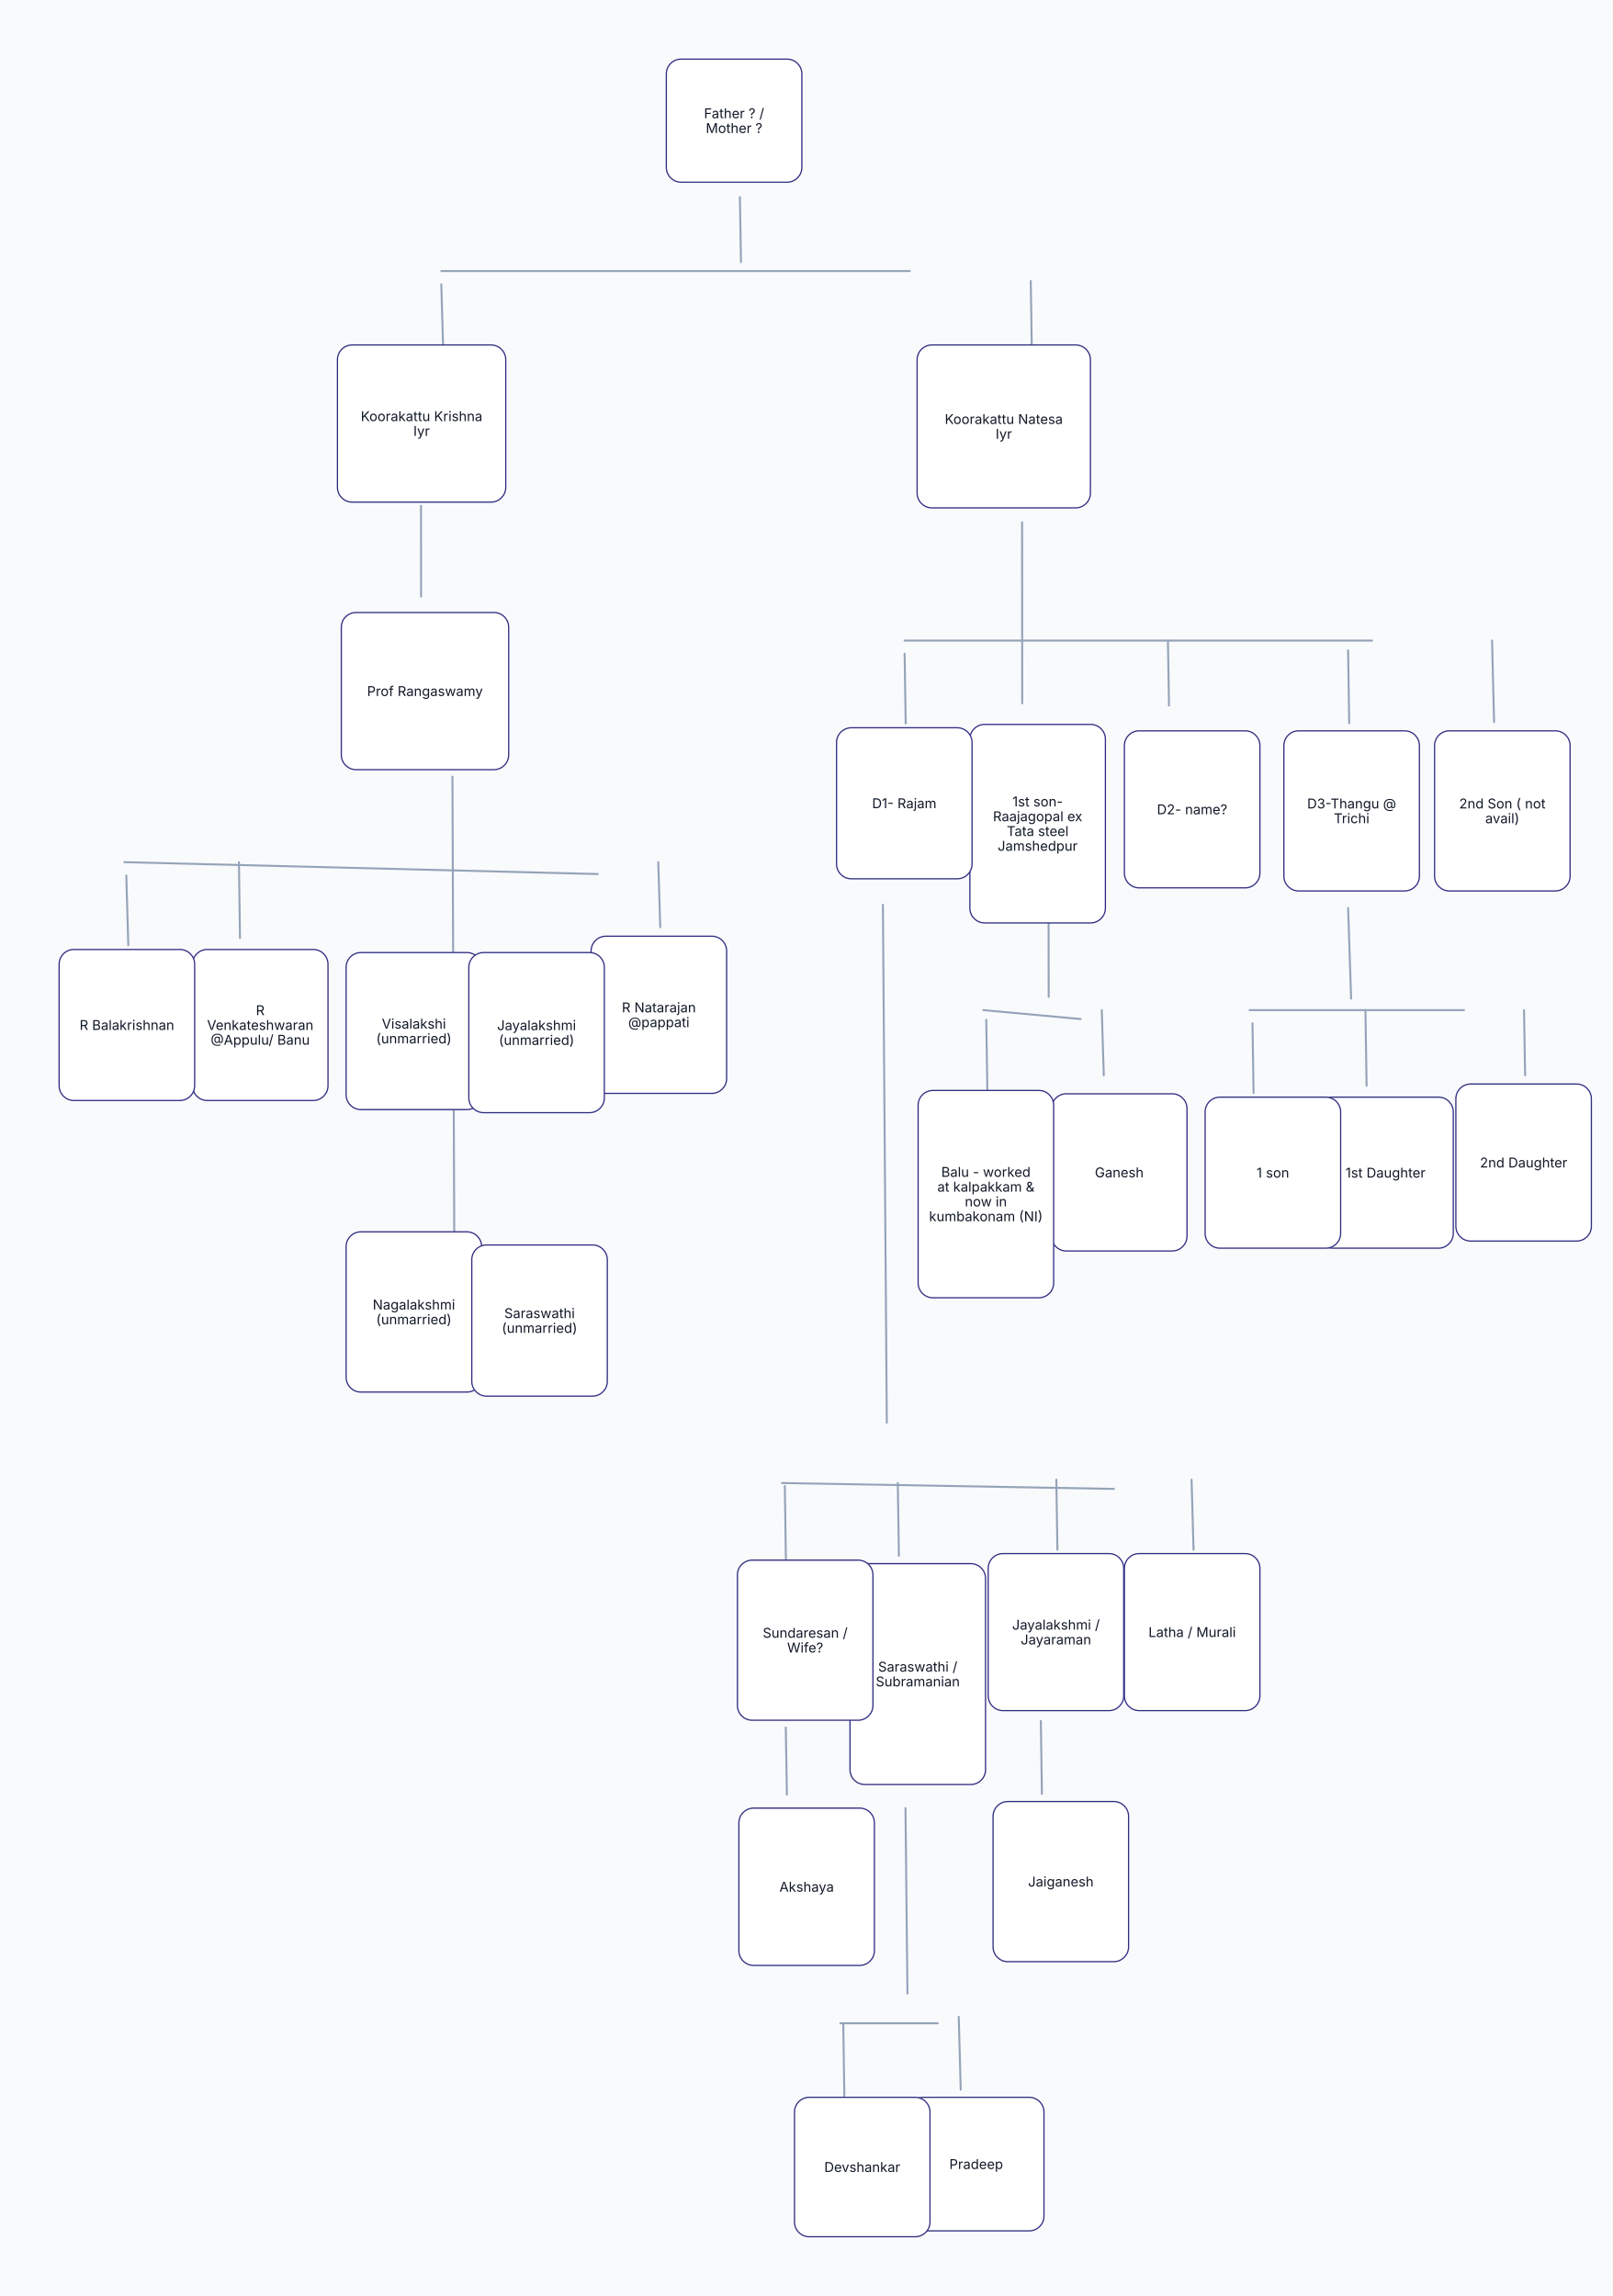
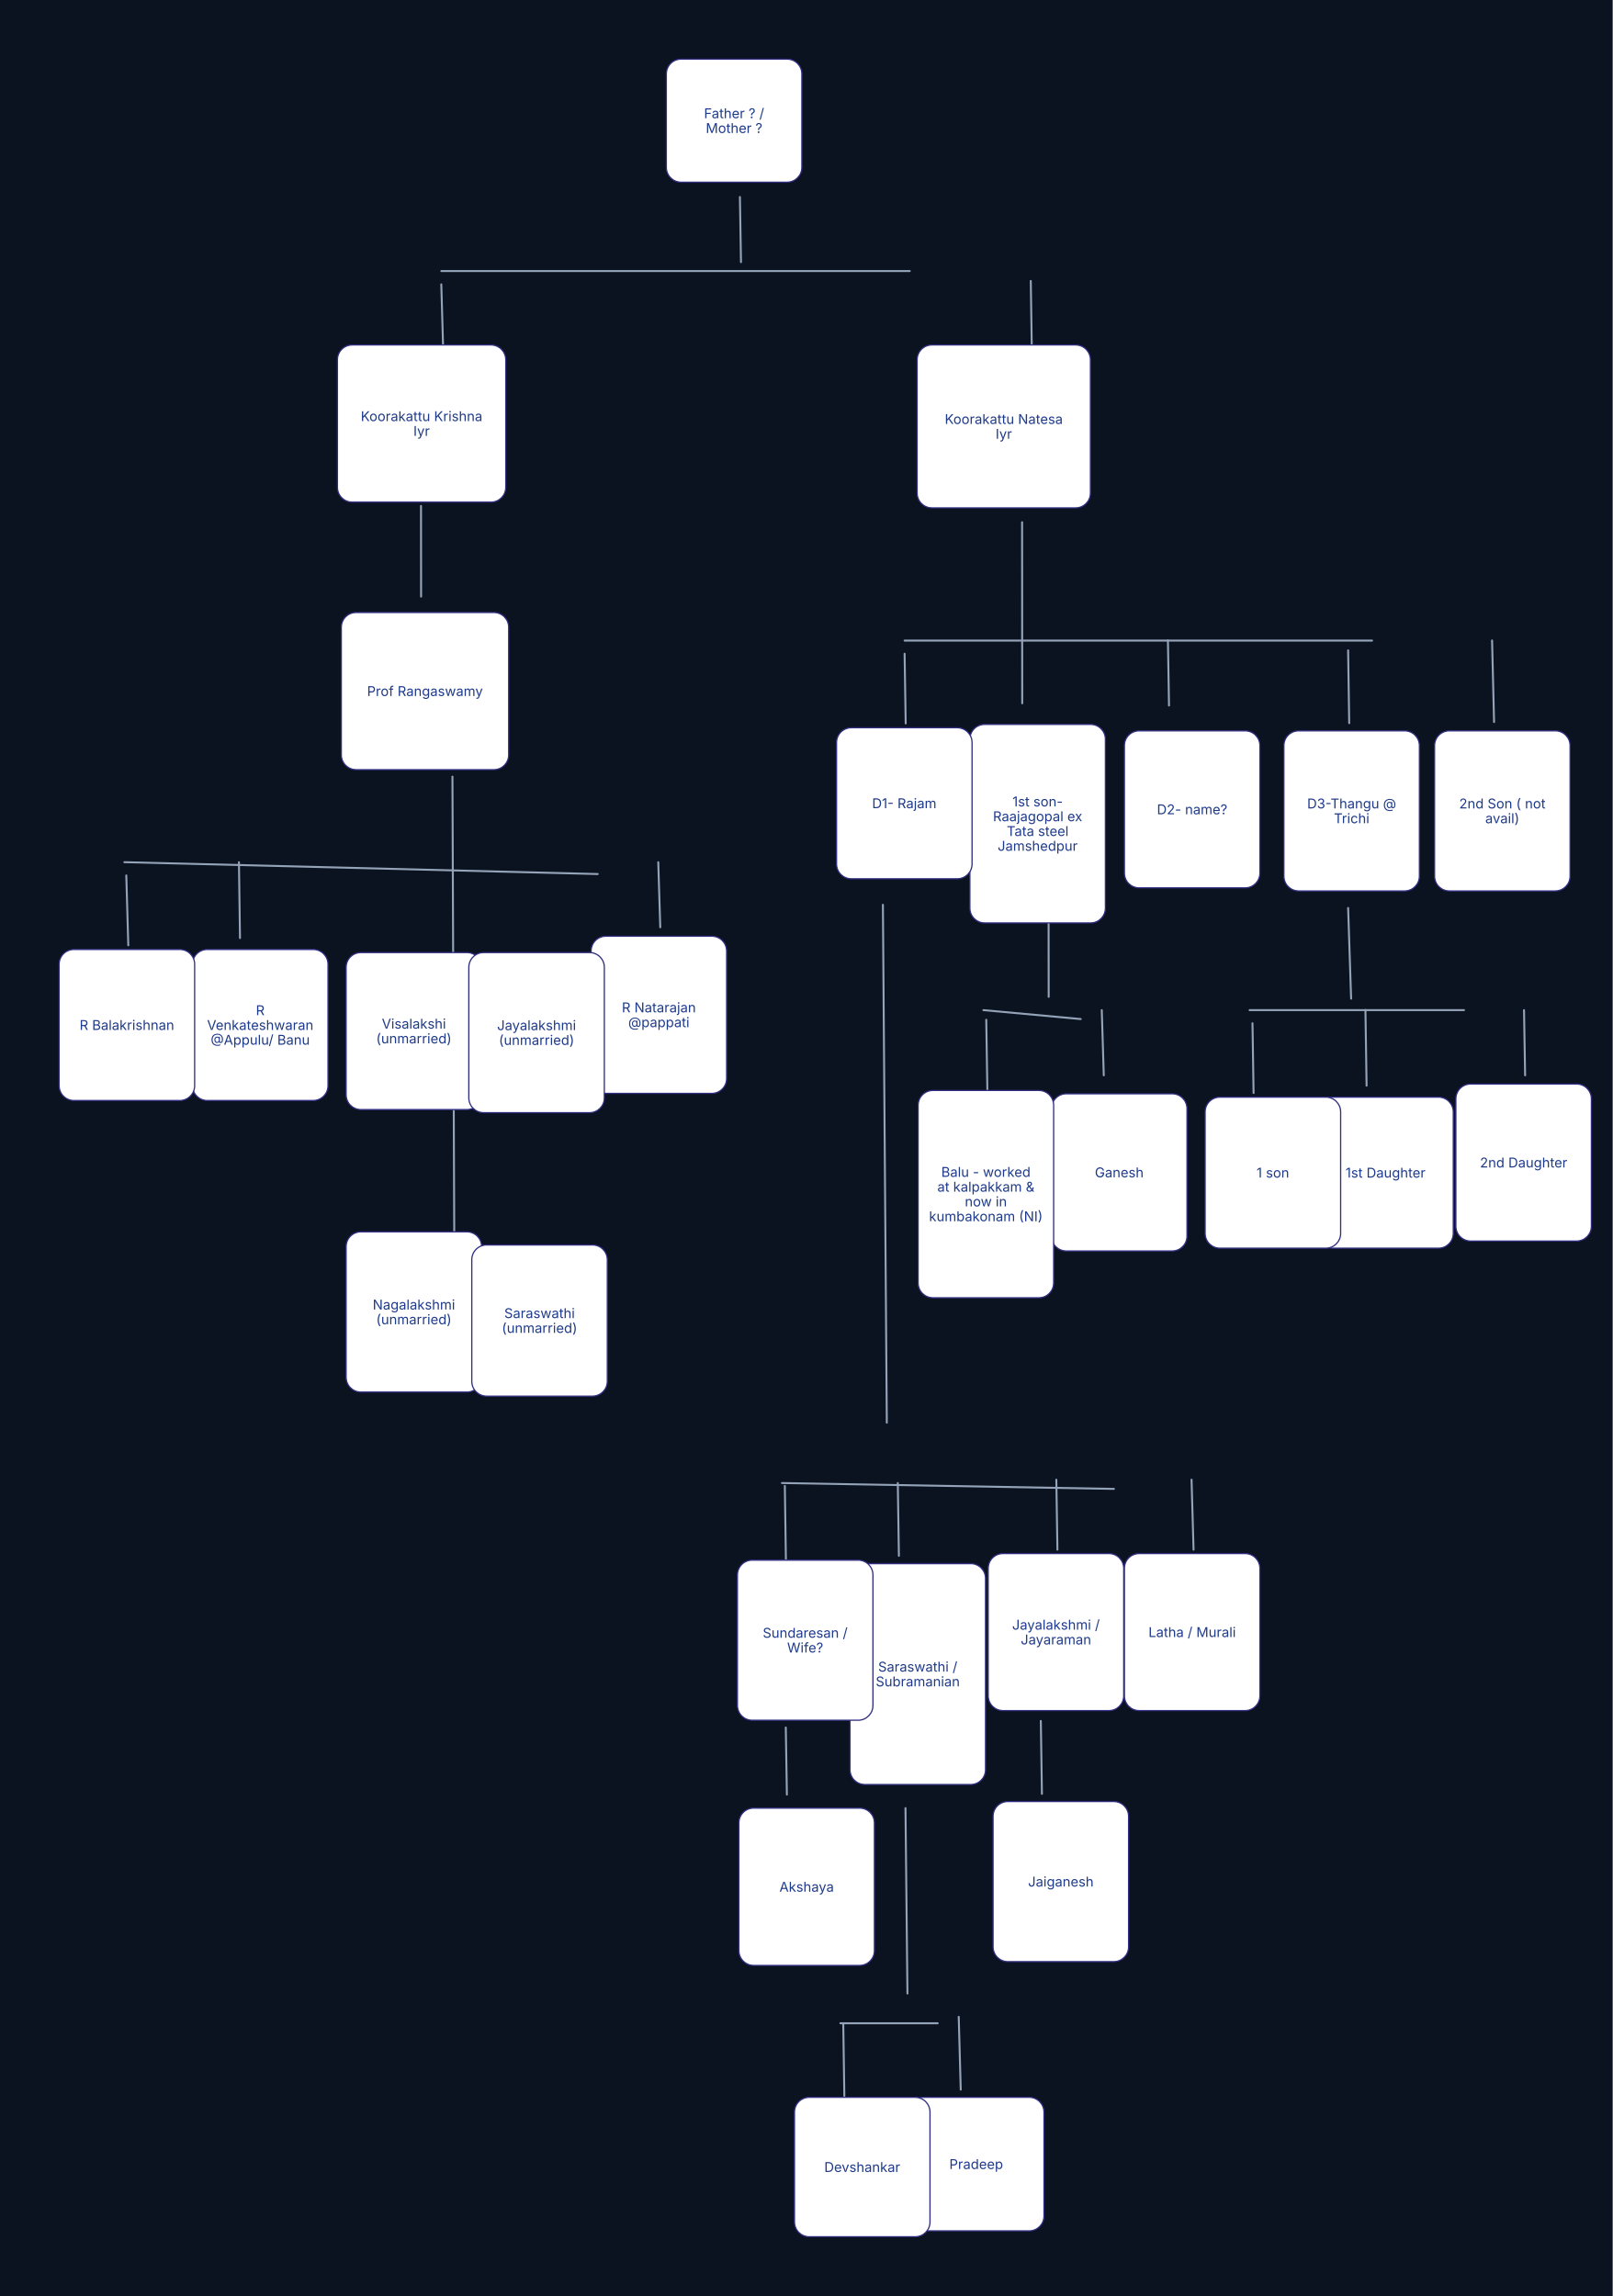
<svg xmlns="http://www.w3.org/2000/svg" width="1309" height="1864" viewBox="0 0 1309 1864" role="img" aria-labelledby="title desc">
-   <rect x="0" y="0" width="1309" height="1864" fill="#f8fafc" />
+   <rect x="0" y="0" width="1309" height="1864" fill="#0b1220" />
  <line x1="341.73" y1="410.72" x2="341.80" y2="484.33" stroke="#94a3b8" stroke-width="1.6" stroke-linecap="round" />
  <line x1="100.95" y1="699.95" x2="485.16" y2="709.59" stroke="#94a3b8" stroke-width="1.6" stroke-linecap="round" />
  <line x1="102.51" y1="710.72" x2="104.14" y2="767.43" stroke="#94a3b8" stroke-width="1.6" stroke-linecap="round" />
  <line x1="534.31" y1="699.95" x2="535.94" y2="752.79" stroke="#94a3b8" stroke-width="1.6" stroke-linecap="round" />
  <line x1="193.95" y1="699.95" x2="194.80" y2="761.54" stroke="#94a3b8" stroke-width="1.6" stroke-linecap="round" />
  <line x1="367.25" y1="630.52" x2="368.85" y2="1036.35" stroke="#94a3b8" stroke-width="1.6" stroke-linecap="round" />
  <line x1="354.31" y1="1081.15" x2="365.80" y2="1081.38" stroke="#94a3b8" stroke-width="1.6" stroke-linecap="round" />
  <line x1="355.87" y1="849.20" x2="367.36" y2="849.43" stroke="#94a3b8" stroke-width="1.6" stroke-linecap="round" />
  <line x1="734.27" y1="530.72" x2="735.15" y2="587.32" stroke="#94a3b8" stroke-width="1.6" stroke-linecap="round" />
  <line x1="1094.27" y1="528.00" x2="1095.15" y2="587.09" stroke="#94a3b8" stroke-width="1.6" stroke-linecap="round" />
  <line x1="829.63" y1="423.99" x2="829.74" y2="570.97" stroke="#94a3b8" stroke-width="1.6" stroke-linecap="round" />
  <line x1="948.00" y1="519.95" x2="948.89" y2="572.79" stroke="#94a3b8" stroke-width="1.6" stroke-linecap="round" />
  <line x1="734.27" y1="520.06" x2="1113.69" y2="520.06" stroke="#94a3b8" stroke-width="1.6" stroke-linecap="round" />
  <line x1="1211.11" y1="519.95" x2="1212.74" y2="586.19" stroke="#94a3b8" stroke-width="1.6" stroke-linecap="round" />
  <line x1="800.54" y1="827.89" x2="801.43" y2="884.49" stroke="#94a3b8" stroke-width="1.6" stroke-linecap="round" />
  <line x1="894.31" y1="820.06" x2="895.94" y2="873.01" stroke="#94a3b8" stroke-width="1.6" stroke-linecap="round" />
  <line x1="798.20" y1="820.06" x2="877.23" y2="827.32" stroke="#94a3b8" stroke-width="1.6" stroke-linecap="round" />
  <line x1="851.15" y1="747.80" x2="851.22" y2="809.27" stroke="#94a3b8" stroke-width="1.6" stroke-linecap="round" />
  <line x1="358.20" y1="230.83" x2="359.83" y2="287.43" stroke="#94a3b8" stroke-width="1.6" stroke-linecap="round" />
  <line x1="836.68" y1="228.11" x2="837.57" y2="287.21" stroke="#94a3b8" stroke-width="1.6" stroke-linecap="round" />
  <line x1="600.58" y1="159.95" x2="601.46" y2="212.79" stroke="#94a3b8" stroke-width="1.6" stroke-linecap="round" />
  <line x1="358.24" y1="220.06" x2="738.44" y2="220.06" stroke="#94a3b8" stroke-width="1.6" stroke-linecap="round" />
  <line x1="1014.31" y1="820.06" x2="1188.32" y2="820.06" stroke="#94a3b8" stroke-width="1.6" stroke-linecap="round" />
  <line x1="1016.65" y1="830.72" x2="1017.53" y2="887.32" stroke="#94a3b8" stroke-width="1.6" stroke-linecap="round" />
  <line x1="1237.05" y1="820.06" x2="1237.94" y2="873.01" stroke="#94a3b8" stroke-width="1.6" stroke-linecap="round" />
  <line x1="1108.33" y1="819.95" x2="1109.26" y2="881.42" stroke="#94a3b8" stroke-width="1.6" stroke-linecap="round" />
  <line x1="1094.27" y1="737.14" x2="1096.71" y2="810.75" stroke="#94a3b8" stroke-width="1.6" stroke-linecap="round" />
  <line x1="634.71" y1="1203.99" x2="904.16" y2="1208.75" stroke="#94a3b8" stroke-width="1.6" stroke-linecap="round" />
  <line x1="637.05" y1="1206.37" x2="637.94" y2="1267.84" stroke="#94a3b8" stroke-width="1.6" stroke-linecap="round" />
  <line x1="857.42" y1="1201.27" x2="858.31" y2="1258.09" stroke="#94a3b8" stroke-width="1.6" stroke-linecap="round" />
  <line x1="728.74" y1="1203.99" x2="729.63" y2="1263.08" stroke="#94a3b8" stroke-width="1.6" stroke-linecap="round" />
  <line x1="716.65" y1="734.53" x2="719.83" y2="1154.99" stroke="#94a3b8" stroke-width="1.6" stroke-linecap="round" />
  <line x1="967.18" y1="1201.27" x2="968.81" y2="1258.09" stroke="#94a3b8" stroke-width="1.6" stroke-linecap="round" />
  <line x1="637.83" y1="1402.47" x2="638.72" y2="1456.91" stroke="#94a3b8" stroke-width="1.6" stroke-linecap="round" />
  <line x1="844.84" y1="1397.14" x2="845.73" y2="1456.35" stroke="#94a3b8" stroke-width="1.6" stroke-linecap="round" />
  <line x1="684.47" y1="1642.58" x2="685.36" y2="1701.68" stroke="#94a3b8" stroke-width="1.6" stroke-linecap="round" />
  <line x1="778.20" y1="1637.37" x2="779.83" y2="1696.46" stroke="#94a3b8" stroke-width="1.6" stroke-linecap="round" />
  <line x1="682.13" y1="1642.58" x2="761.13" y2="1642.58" stroke="#94a3b8" stroke-width="1.6" stroke-linecap="round" />
  <line x1="734.98" y1="1467.91" x2="736.57" y2="1618.43" stroke="#94a3b8" stroke-width="1.6" stroke-linecap="round" />
  <rect x="273.90" y="280.06" width="136.62" height="127.60" rx="12" ry="12" fill="#ffffff" stroke="#312e81" stroke-width="1" />
-   <text x="342.21" y="341.86" text-anchor="middle" font-family="Inter, sans-serif" font-size="11" fill="#111827">Koorakattu Krishna</text>
-   <text x="342.21" y="353.86" text-anchor="middle" font-family="Inter, sans-serif" font-size="11" fill="#111827">Iyr</text>
+   <text x="342.21" y="341.86" text-anchor="middle" font-family="Inter, sans-serif" font-size="11" fill="#1e3a8a">Koorakattu Krishna</text>
+   <text x="342.21" y="353.86" text-anchor="middle" font-family="Inter, sans-serif" font-size="11" fill="#1e3a8a">Iyr</text>
  <rect x="744.44" y="280.06" width="140.66" height="132.25" rx="12" ry="12" fill="#ffffff" stroke="#312e81" stroke-width="1" />
-   <text x="814.77" y="344.19" text-anchor="middle" font-family="Inter, sans-serif" font-size="11" fill="#111827">Koorakattu Natesa</text>
-   <text x="814.77" y="356.19" text-anchor="middle" font-family="Inter, sans-serif" font-size="11" fill="#111827">Iyr</text>
+   <text x="814.77" y="344.19" text-anchor="middle" font-family="Inter, sans-serif" font-size="11" fill="#1e3a8a">Koorakattu Natesa</text>
+   <text x="814.77" y="356.19" text-anchor="middle" font-family="Inter, sans-serif" font-size="11" fill="#1e3a8a">Iyr</text>
  <rect x="277.05" y="497.25" width="135.84" height="127.60" rx="12" ry="12" fill="#ffffff" stroke="#312e81" stroke-width="1" />
-   <text x="344.97" y="565.05" text-anchor="middle" font-family="Inter, sans-serif" font-size="11" fill="#111827">Prof Rangaswamy</text>
+   <text x="344.97" y="565.05" text-anchor="middle" font-family="Inter, sans-serif" font-size="11" fill="#1e3a8a">Prof Rangaswamy</text>
  <rect x="156.24" y="770.83" width="110.00" height="122.61" rx="12" ry="12" fill="#ffffff" stroke="#312e81" stroke-width="1" />
-   <text x="211.24" y="824.14" text-anchor="middle" font-family="Inter, sans-serif" font-size="11" fill="#111827">R</text>
-   <text x="211.24" y="836.14" text-anchor="middle" font-family="Inter, sans-serif" font-size="11" fill="#111827">Venkateshwaran</text>
-   <text x="211.24" y="848.14" text-anchor="middle" font-family="Inter, sans-serif" font-size="11" fill="#111827">@Appulu/ Banu</text>
+   <text x="211.24" y="824.14" text-anchor="middle" font-family="Inter, sans-serif" font-size="11" fill="#1e3a8a">R</text>
+   <text x="211.24" y="836.14" text-anchor="middle" font-family="Inter, sans-serif" font-size="11" fill="#1e3a8a">Venkateshwaran</text>
+   <text x="211.24" y="848.14" text-anchor="middle" font-family="Inter, sans-serif" font-size="11" fill="#1e3a8a">@Appulu/ Banu</text>
  <rect x="48.00" y="770.83" width="110.00" height="122.61" rx="12" ry="12" fill="#ffffff" stroke="#312e81" stroke-width="1" />
-   <text x="103.00" y="836.14" text-anchor="middle" font-family="Inter, sans-serif" font-size="11" fill="#111827">R Balakrishnan</text>
+   <text x="103.00" y="836.14" text-anchor="middle" font-family="Inter, sans-serif" font-size="11" fill="#1e3a8a">R Balakrishnan</text>
  <rect x="479.80" y="760.06" width="110.00" height="127.60" rx="12" ry="12" fill="#ffffff" stroke="#312e81" stroke-width="1" />
-   <text x="534.80" y="821.86" text-anchor="middle" font-family="Inter, sans-serif" font-size="11" fill="#111827">R Natarajan</text>
-   <text x="534.80" y="833.86" text-anchor="middle" font-family="Inter, sans-serif" font-size="11" fill="#111827">@pappati</text>
+   <text x="534.80" y="821.86" text-anchor="middle" font-family="Inter, sans-serif" font-size="11" fill="#1e3a8a">R Natarajan</text>
+   <text x="534.80" y="833.86" text-anchor="middle" font-family="Inter, sans-serif" font-size="11" fill="#1e3a8a">@pappati</text>
  <rect x="280.95" y="1000.06" width="110.00" height="130.09" rx="12" ry="12" fill="#ffffff" stroke="#312e81" stroke-width="1" />
-   <text x="335.95" y="1063.11" text-anchor="middle" font-family="Inter, sans-serif" font-size="11" fill="#111827">Nagalakshmi</text>
-   <text x="335.95" y="1075.11" text-anchor="middle" font-family="Inter, sans-serif" font-size="11" fill="#111827">(unmarried)</text>
+   <text x="335.95" y="1063.11" text-anchor="middle" font-family="Inter, sans-serif" font-size="11" fill="#1e3a8a">Nagalakshmi</text>
+   <text x="335.95" y="1075.11" text-anchor="middle" font-family="Inter, sans-serif" font-size="11" fill="#1e3a8a">(unmarried)</text>
  <rect x="382.95" y="1010.72" width="110.00" height="122.72" rx="12" ry="12" fill="#ffffff" stroke="#312e81" stroke-width="1" />
-   <text x="437.95" y="1070.08" text-anchor="middle" font-family="Inter, sans-serif" font-size="11" fill="#111827">Saraswathi</text>
-   <text x="437.95" y="1082.08" text-anchor="middle" font-family="Inter, sans-serif" font-size="11" fill="#111827">(unmarried)</text>
+   <text x="437.95" y="1070.08" text-anchor="middle" font-family="Inter, sans-serif" font-size="11" fill="#1e3a8a">Saraswathi</text>
+   <text x="437.95" y="1082.08" text-anchor="middle" font-family="Inter, sans-serif" font-size="11" fill="#1e3a8a">(unmarried)</text>
  <rect x="280.95" y="773.33" width="110.00" height="127.48" rx="12" ry="12" fill="#ffffff" stroke="#312e81" stroke-width="1" />
-   <text x="335.95" y="835.07" text-anchor="middle" font-family="Inter, sans-serif" font-size="11" fill="#111827">Visalakshi</text>
-   <text x="335.95" y="847.07" text-anchor="middle" font-family="Inter, sans-serif" font-size="11" fill="#111827">(unmarried)</text>
+   <text x="335.95" y="835.07" text-anchor="middle" font-family="Inter, sans-serif" font-size="11" fill="#1e3a8a">Visalakshi</text>
+   <text x="335.95" y="847.07" text-anchor="middle" font-family="Inter, sans-serif" font-size="11" fill="#1e3a8a">(unmarried)</text>
  <rect x="380.54" y="773.33" width="110.00" height="129.98" rx="12" ry="12" fill="#ffffff" stroke="#312e81" stroke-width="1" />
-   <text x="435.54" y="836.32" text-anchor="middle" font-family="Inter, sans-serif" font-size="11" fill="#111827">Jayalakshmi</text>
-   <text x="435.54" y="848.32" text-anchor="middle" font-family="Inter, sans-serif" font-size="11" fill="#111827">(unmarried)</text>
+   <text x="435.54" y="836.32" text-anchor="middle" font-family="Inter, sans-serif" font-size="11" fill="#1e3a8a">Jayalakshmi</text>
+   <text x="435.54" y="848.32" text-anchor="middle" font-family="Inter, sans-serif" font-size="11" fill="#1e3a8a">(unmarried)</text>
  <rect x="787.25" y="588.11" width="110.00" height="161.16" rx="12" ry="12" fill="#ffffff" stroke="#312e81" stroke-width="1" />
-   <text x="842.25" y="654.69" text-anchor="middle" font-family="Inter, sans-serif" font-size="11" fill="#111827">1st son-</text>
-   <text x="842.25" y="666.69" text-anchor="middle" font-family="Inter, sans-serif" font-size="11" fill="#111827">Raajagopal ex</text>
-   <text x="842.25" y="678.69" text-anchor="middle" font-family="Inter, sans-serif" font-size="11" fill="#111827">Tata steel</text>
-   <text x="842.25" y="690.69" text-anchor="middle" font-family="Inter, sans-serif" font-size="11" fill="#111827">Jamshedpur</text>
+   <text x="842.25" y="654.69" text-anchor="middle" font-family="Inter, sans-serif" font-size="11" fill="#1e3a8a">1st son-</text>
+   <text x="842.25" y="666.69" text-anchor="middle" font-family="Inter, sans-serif" font-size="11" fill="#1e3a8a">Raajagopal ex</text>
+   <text x="842.25" y="678.69" text-anchor="middle" font-family="Inter, sans-serif" font-size="11" fill="#1e3a8a">Tata steel</text>
+   <text x="842.25" y="690.69" text-anchor="middle" font-family="Inter, sans-serif" font-size="11" fill="#1e3a8a">Jamshedpur</text>
  <rect x="679.02" y="590.83" width="110.00" height="122.61" rx="12" ry="12" fill="#ffffff" stroke="#312e81" stroke-width="1" />
-   <text x="734.02" y="656.14" text-anchor="middle" font-family="Inter, sans-serif" font-size="11" fill="#111827">D1- Rajam</text>
+   <text x="734.02" y="656.14" text-anchor="middle" font-family="Inter, sans-serif" font-size="11" fill="#1e3a8a">D1- Rajam</text>
  <rect x="1042.13" y="593.33" width="110.00" height="129.98" rx="12" ry="12" fill="#ffffff" stroke="#312e81" stroke-width="1" />
-   <text x="1097.13" y="656.32" text-anchor="middle" font-family="Inter, sans-serif" font-size="11" fill="#111827">D3-Thangu @</text>
-   <text x="1097.13" y="668.32" text-anchor="middle" font-family="Inter, sans-serif" font-size="11" fill="#111827">Trichi</text>
+   <text x="1097.13" y="656.32" text-anchor="middle" font-family="Inter, sans-serif" font-size="11" fill="#1e3a8a">D3-Thangu @</text>
+   <text x="1097.13" y="668.32" text-anchor="middle" font-family="Inter, sans-serif" font-size="11" fill="#1e3a8a">Trichi</text>
  <rect x="912.67" y="593.33" width="110.00" height="127.48" rx="12" ry="12" fill="#ffffff" stroke="#312e81" stroke-width="1" />
-   <text x="967.67" y="661.07" text-anchor="middle" font-family="Inter, sans-serif" font-size="11" fill="#111827">D2- name?</text>
+   <text x="967.67" y="661.07" text-anchor="middle" font-family="Inter, sans-serif" font-size="11" fill="#1e3a8a">D2- name?</text>
  <rect x="1164.44" y="593.33" width="110.00" height="129.98" rx="12" ry="12" fill="#ffffff" stroke="#312e81" stroke-width="1" />
-   <text x="1219.44" y="656.32" text-anchor="middle" font-family="Inter, sans-serif" font-size="11" fill="#111827">2nd Son ( not</text>
-   <text x="1219.44" y="668.32" text-anchor="middle" font-family="Inter, sans-serif" font-size="11" fill="#111827">avail)</text>
+   <text x="1219.44" y="656.32" text-anchor="middle" font-family="Inter, sans-serif" font-size="11" fill="#1e3a8a">2nd Son ( not</text>
+   <text x="1219.44" y="668.32" text-anchor="middle" font-family="Inter, sans-serif" font-size="11" fill="#1e3a8a">avail)</text>
  <rect x="853.49" y="888.00" width="110.00" height="127.60" rx="12" ry="12" fill="#ffffff" stroke="#312e81" stroke-width="1" />
-   <text x="908.49" y="955.80" text-anchor="middle" font-family="Inter, sans-serif" font-size="11" fill="#111827">Ganesh</text>
+   <text x="908.49" y="955.80" text-anchor="middle" font-family="Inter, sans-serif" font-size="11" fill="#1e3a8a">Ganesh</text>
  <rect x="745.25" y="885.28" width="110.00" height="168.30" rx="12" ry="12" fill="#ffffff" stroke="#312e81" stroke-width="1" />
-   <text x="800.25" y="955.43" text-anchor="middle" font-family="Inter, sans-serif" font-size="11" fill="#111827">Balu - worked</text>
-   <text x="800.25" y="967.43" text-anchor="middle" font-family="Inter, sans-serif" font-size="11" fill="#111827">at kalpakkam &amp;</text>
-   <text x="800.25" y="979.43" text-anchor="middle" font-family="Inter, sans-serif" font-size="11" fill="#111827">now in</text>
-   <text x="800.25" y="991.43" text-anchor="middle" font-family="Inter, sans-serif" font-size="11" fill="#111827">kumbakonam (NI)</text>
+   <text x="800.25" y="955.43" text-anchor="middle" font-family="Inter, sans-serif" font-size="11" fill="#1e3a8a">Balu - worked</text>
+   <text x="800.25" y="967.43" text-anchor="middle" font-family="Inter, sans-serif" font-size="11" fill="#1e3a8a">at kalpakkam &amp;</text>
+   <text x="800.25" y="979.43" text-anchor="middle" font-family="Inter, sans-serif" font-size="11" fill="#1e3a8a">now in</text>
+   <text x="800.25" y="991.43" text-anchor="middle" font-family="Inter, sans-serif" font-size="11" fill="#1e3a8a">kumbakonam (NI)</text>
  <rect x="540.87" y="48.00" width="110.00" height="99.91" rx="12" ry="12" fill="#ffffff" stroke="#312e81" stroke-width="1" />
-   <text x="595.87" y="95.96" text-anchor="middle" font-family="Inter, sans-serif" font-size="11" fill="#111827">Father ? /</text>
-   <text x="595.87" y="107.96" text-anchor="middle" font-family="Inter, sans-serif" font-size="11" fill="#111827">Mother ?</text>
+   <text x="595.87" y="95.96" text-anchor="middle" font-family="Inter, sans-serif" font-size="11" fill="#1e3a8a">Father ? /</text>
+   <text x="595.87" y="107.96" text-anchor="middle" font-family="Inter, sans-serif" font-size="11" fill="#1e3a8a">Mother ?</text>
  <rect x="1069.63" y="890.72" width="110.00" height="122.61" rx="12" ry="12" fill="#ffffff" stroke="#312e81" stroke-width="1" />
-   <text x="1124.63" y="956.03" text-anchor="middle" font-family="Inter, sans-serif" font-size="11" fill="#111827">1st Daughter</text>
+   <text x="1124.63" y="956.03" text-anchor="middle" font-family="Inter, sans-serif" font-size="11" fill="#1e3a8a">1st Daughter</text>
  <rect x="978.20" y="890.72" width="110.00" height="122.61" rx="12" ry="12" fill="#ffffff" stroke="#312e81" stroke-width="1" />
-   <text x="1033.20" y="956.03" text-anchor="middle" font-family="Inter, sans-serif" font-size="11" fill="#111827">1 son</text>
+   <text x="1033.20" y="956.03" text-anchor="middle" font-family="Inter, sans-serif" font-size="11" fill="#1e3a8a">1 son</text>
  <rect x="1181.73" y="880.06" width="110.00" height="127.48" rx="12" ry="12" fill="#ffffff" stroke="#312e81" stroke-width="1" />
-   <text x="1236.73" y="947.80" text-anchor="middle" font-family="Inter, sans-serif" font-size="11" fill="#111827">2nd Daughter</text>
+   <text x="1236.73" y="947.80" text-anchor="middle" font-family="Inter, sans-serif" font-size="11" fill="#1e3a8a">2nd Daughter</text>
  <rect x="689.96" y="1269.43" width="110.00" height="179.32" rx="12" ry="12" fill="#ffffff" stroke="#312e81" stroke-width="1" />
-   <text x="744.96" y="1357.09" text-anchor="middle" font-family="Inter, sans-serif" font-size="11" fill="#111827">Saraswathi /</text>
-   <text x="744.96" y="1369.09" text-anchor="middle" font-family="Inter, sans-serif" font-size="11" fill="#111827">Subramanian</text>
+   <text x="744.96" y="1357.09" text-anchor="middle" font-family="Inter, sans-serif" font-size="11" fill="#1e3a8a">Saraswathi /</text>
+   <text x="744.96" y="1369.09" text-anchor="middle" font-family="Inter, sans-serif" font-size="11" fill="#1e3a8a">Subramanian</text>
  <rect x="598.57" y="1266.60" width="110.00" height="129.98" rx="12" ry="12" fill="#ffffff" stroke="#312e81" stroke-width="1" />
-   <text x="653.57" y="1329.58" text-anchor="middle" font-family="Inter, sans-serif" font-size="11" fill="#111827">Sundaresan /</text>
-   <text x="653.57" y="1341.58" text-anchor="middle" font-family="Inter, sans-serif" font-size="11" fill="#111827">Wife?</text>
+   <text x="653.57" y="1329.58" text-anchor="middle" font-family="Inter, sans-serif" font-size="11" fill="#1e3a8a">Sundaresan /</text>
+   <text x="653.57" y="1341.58" text-anchor="middle" font-family="Inter, sans-serif" font-size="11" fill="#1e3a8a">Wife?</text>
  <rect x="802.13" y="1261.27" width="110.00" height="127.48" rx="12" ry="12" fill="#ffffff" stroke="#312e81" stroke-width="1" />
-   <text x="857.13" y="1323.01" text-anchor="middle" font-family="Inter, sans-serif" font-size="11" fill="#111827">Jayalakshmi /</text>
-   <text x="857.13" y="1335.01" text-anchor="middle" font-family="Inter, sans-serif" font-size="11" fill="#111827">Jayaraman</text>
+   <text x="857.13" y="1323.01" text-anchor="middle" font-family="Inter, sans-serif" font-size="11" fill="#1e3a8a">Jayalakshmi /</text>
+   <text x="857.13" y="1335.01" text-anchor="middle" font-family="Inter, sans-serif" font-size="11" fill="#1e3a8a">Jayaraman</text>
  <rect x="912.67" y="1261.27" width="110.00" height="127.48" rx="12" ry="12" fill="#ffffff" stroke="#312e81" stroke-width="1" />
-   <text x="967.67" y="1329.01" text-anchor="middle" font-family="Inter, sans-serif" font-size="11" fill="#111827">Latha / Murali</text>
+   <text x="967.67" y="1329.01" text-anchor="middle" font-family="Inter, sans-serif" font-size="11" fill="#1e3a8a">Latha / Murali</text>
  <rect x="599.76" y="1467.91" width="110.00" height="127.71" rx="12" ry="12" fill="#ffffff" stroke="#312e81" stroke-width="1" />
-   <text x="654.76" y="1535.77" text-anchor="middle" font-family="Inter, sans-serif" font-size="11" fill="#111827">Akshaya</text>
+   <text x="654.76" y="1535.77" text-anchor="middle" font-family="Inter, sans-serif" font-size="11" fill="#1e3a8a">Akshaya</text>
  <rect x="806.07" y="1462.58" width="110.00" height="129.98" rx="12" ry="12" fill="#ffffff" stroke="#312e81" stroke-width="1" />
-   <text x="861.07" y="1531.57" text-anchor="middle" font-family="Inter, sans-serif" font-size="11" fill="#111827">Jaiganesh</text>
+   <text x="861.07" y="1531.57" text-anchor="middle" font-family="Inter, sans-serif" font-size="11" fill="#1e3a8a">Jaiganesh</text>
  <rect x="737.39" y="1702.70" width="110.00" height="108.43" rx="12" ry="12" fill="#ffffff" stroke="#312e81" stroke-width="1" />
-   <text x="792.39" y="1760.91" text-anchor="middle" font-family="Inter, sans-serif" font-size="11" fill="#111827">Pradeep</text>
+   <text x="792.39" y="1760.91" text-anchor="middle" font-family="Inter, sans-serif" font-size="11" fill="#1e3a8a">Pradeep</text>
  <rect x="644.88" y="1702.70" width="110.00" height="113.20" rx="12" ry="12" fill="#ffffff" stroke="#312e81" stroke-width="1" />
-   <text x="699.88" y="1763.29" text-anchor="middle" font-family="Inter, sans-serif" font-size="11" fill="#111827">Devshankar</text>
+   <text x="699.88" y="1763.29" text-anchor="middle" font-family="Inter, sans-serif" font-size="11" fill="#1e3a8a">Devshankar</text>
</svg>
